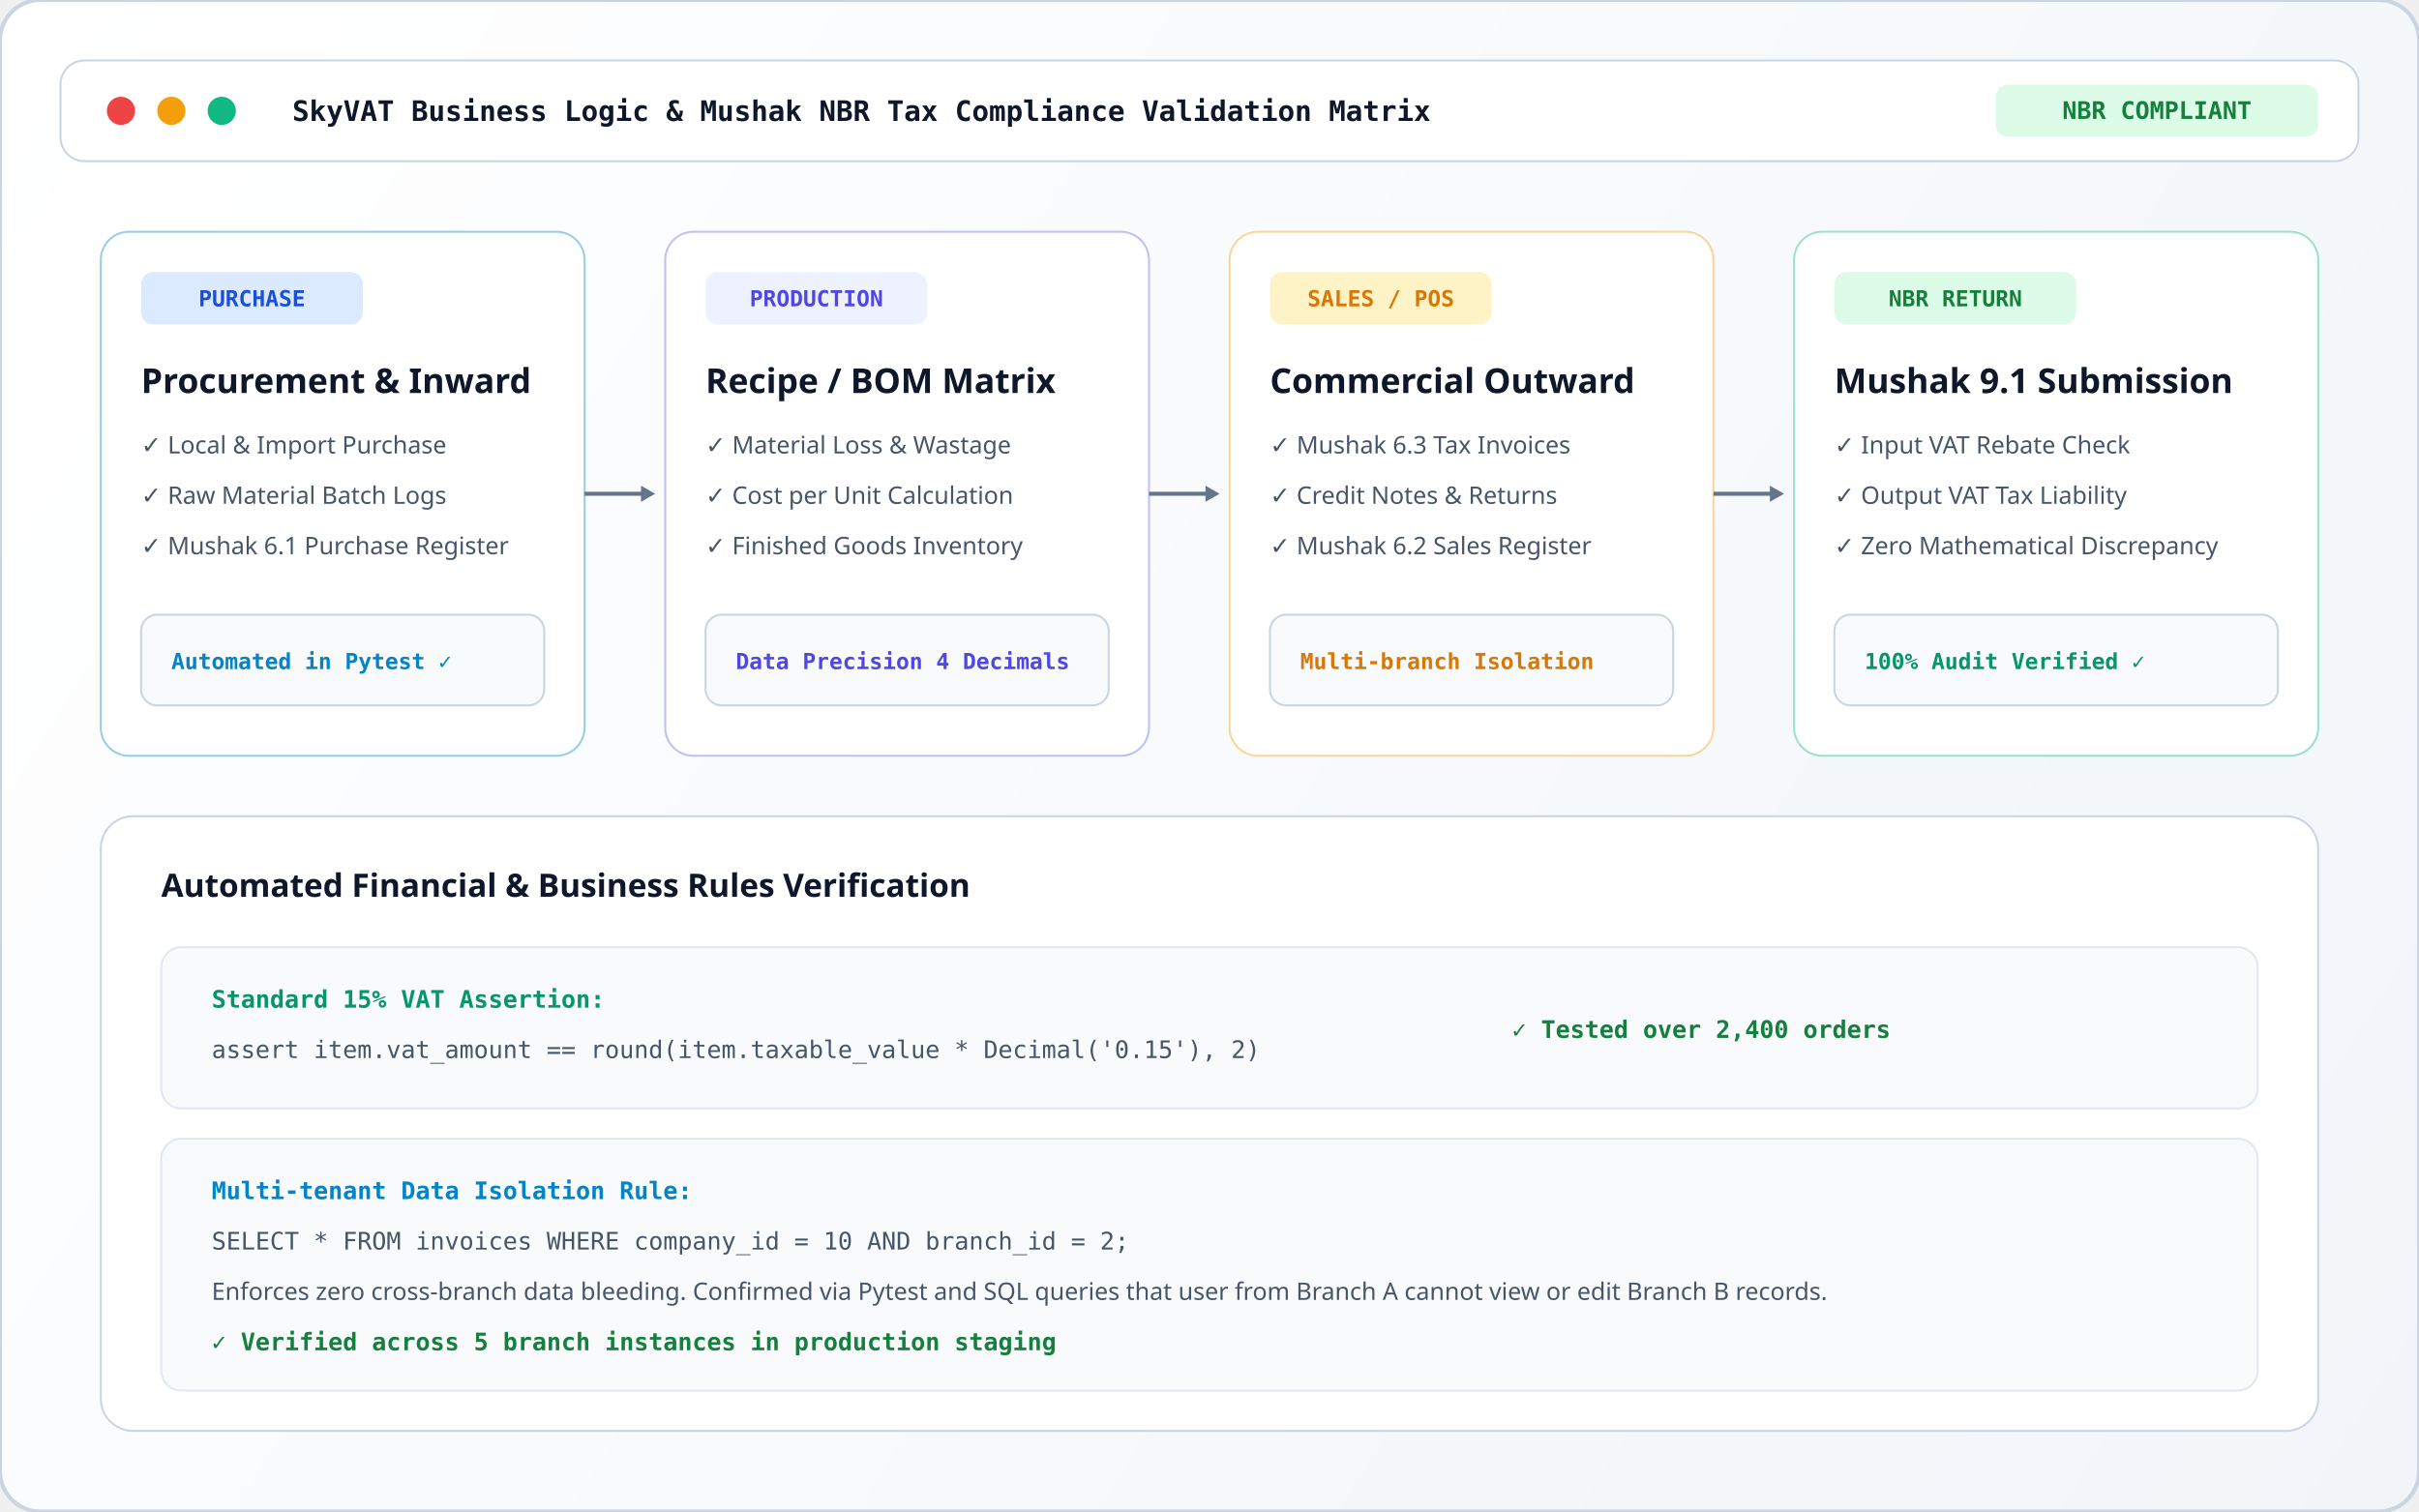
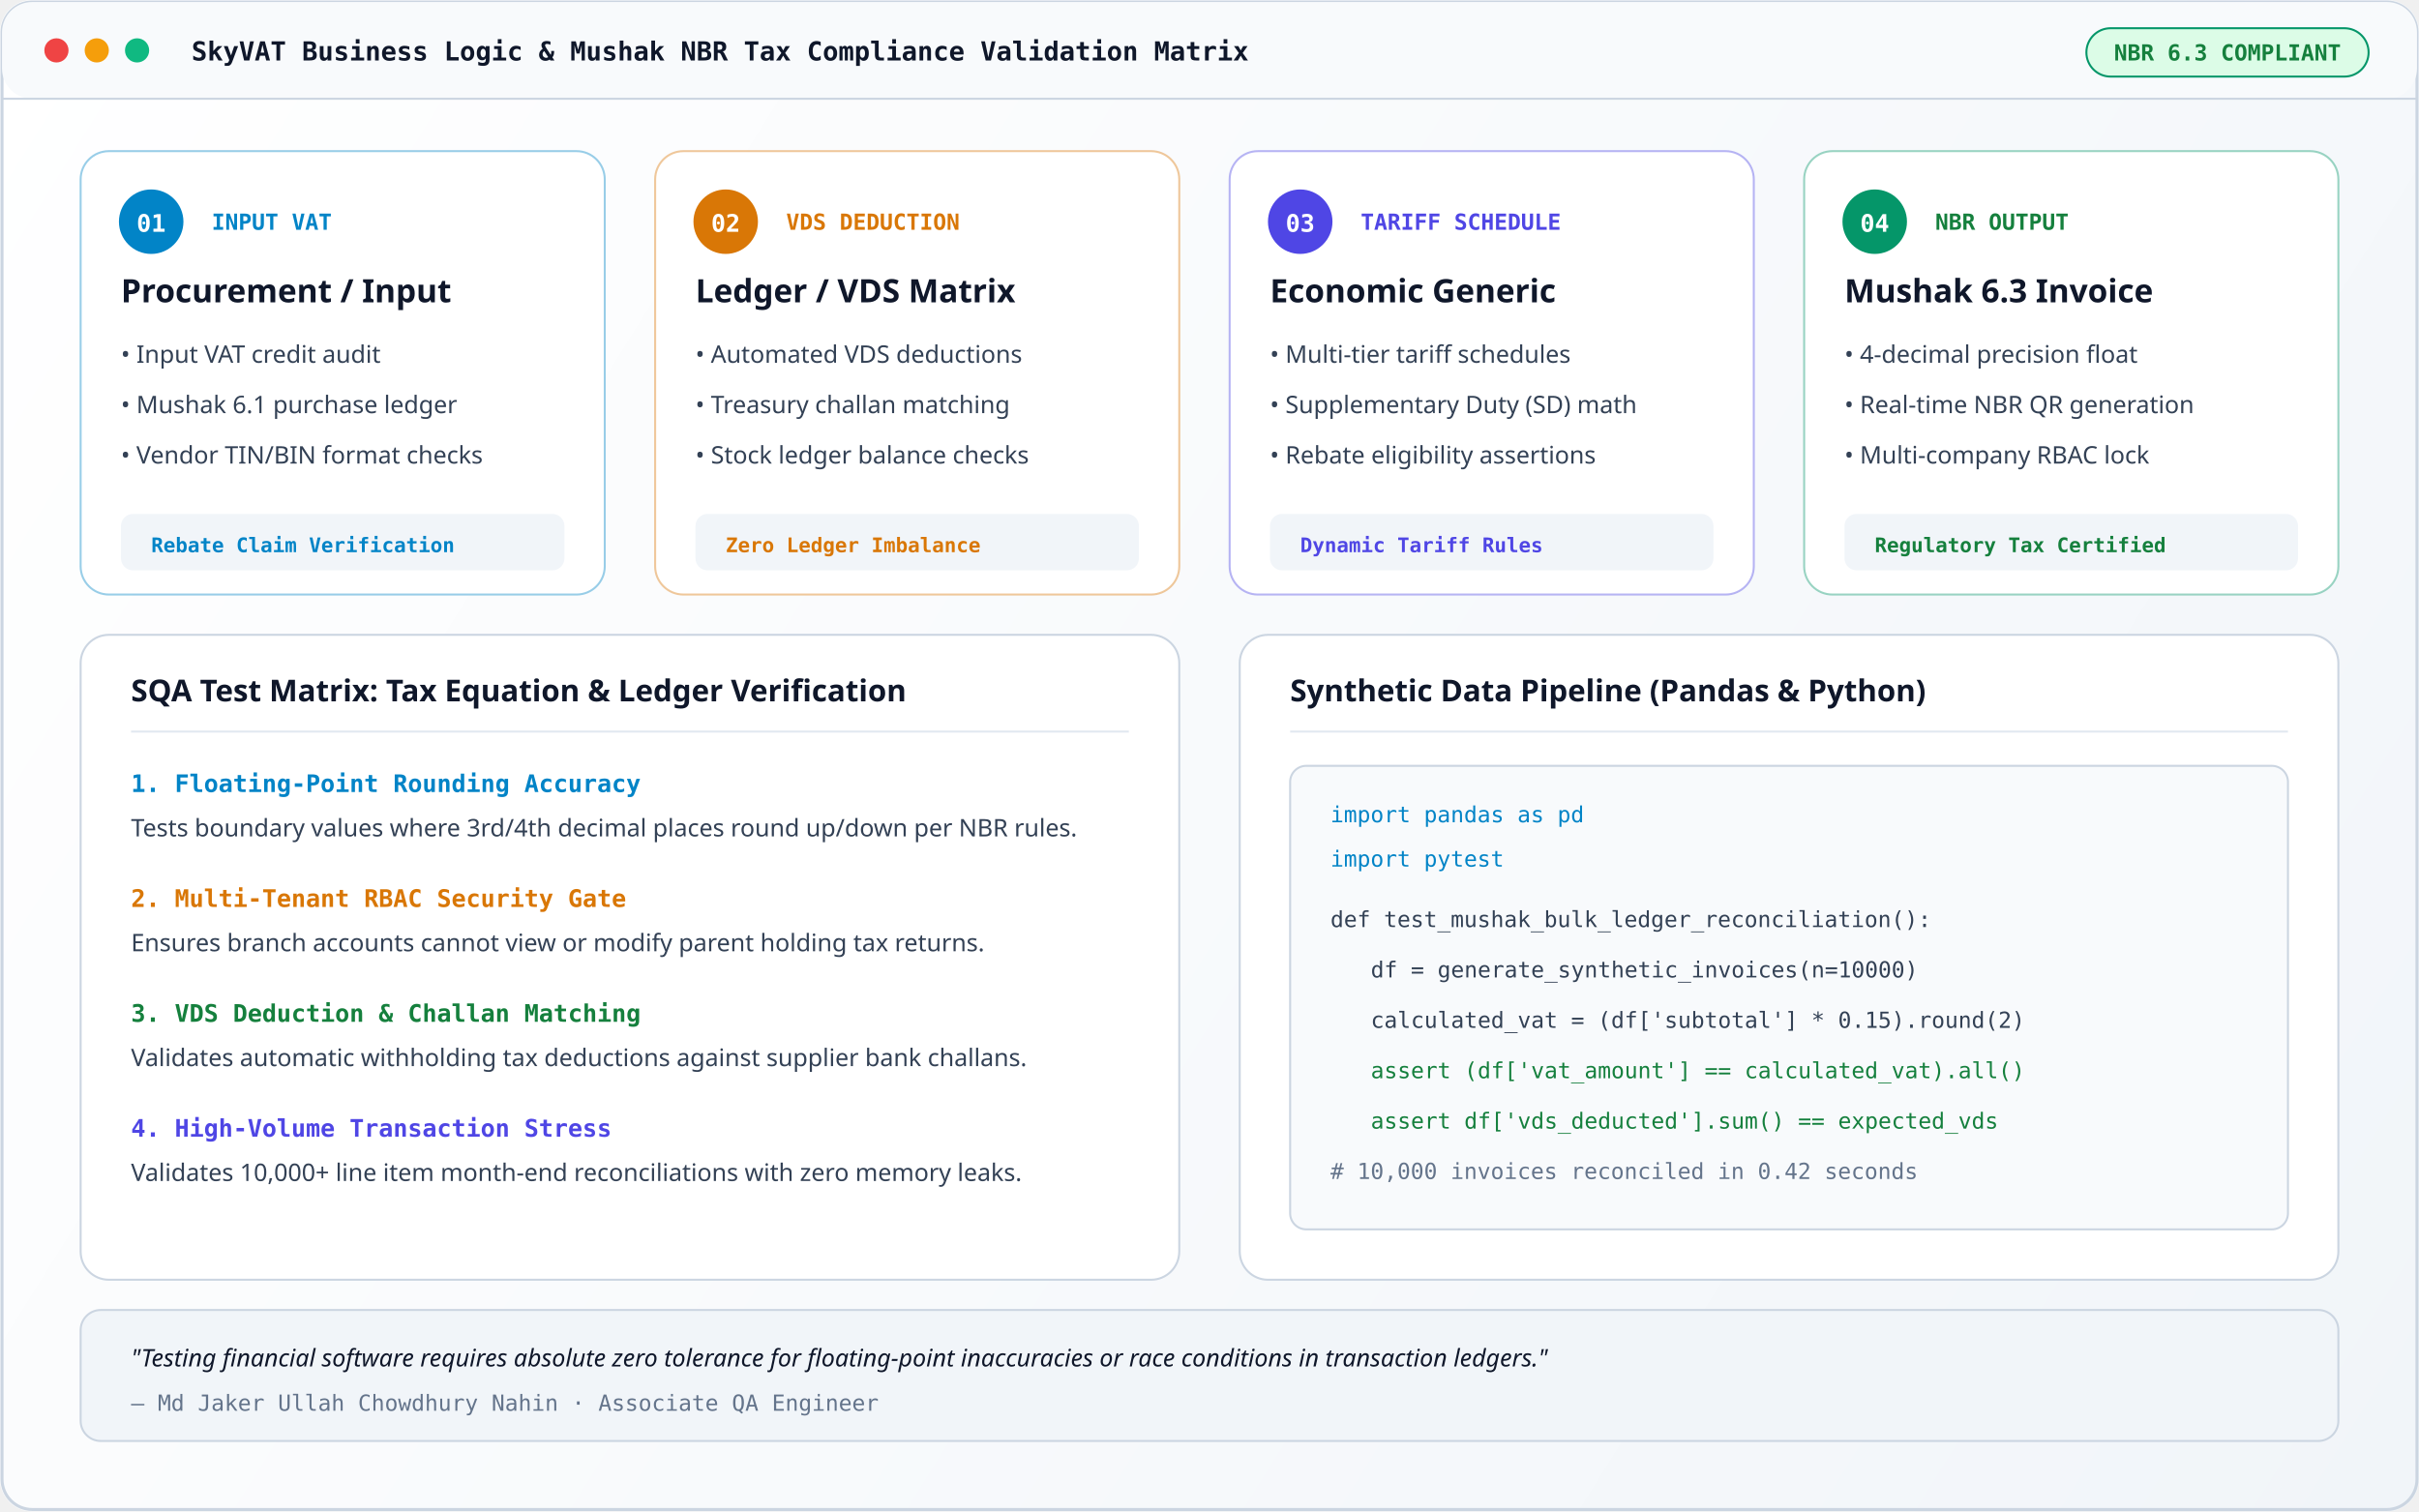
<svg xmlns="http://www.w3.org/2000/svg" width="1200" height="750" viewBox="0 0 1200 750" fill="none">
  <defs>
-     <linearGradient id="bgGrad5L" x1="0" y1="0" x2="1200" y2="750" gradientUnits="userSpaceOnUse">
+     <linearGradient id="bgP5_light" x1="0" y1="0" x2="1200" y2="750" gradientUnits="userSpaceOnUse">
      <stop stop-color="#FFFFFF" />
      <stop offset="1" stop-color="#F1F5F9" />
    </linearGradient>
  </defs>
-   <rect width="1200" height="750" rx="20" fill="url(#bgGrad5L)" stroke="#CBD5E1" stroke-width="2" />
-   <rect x="30" y="30" width="1140" height="50" rx="12" fill="#FFFFFF" stroke="#CBD5E1" />
-   <circle cx="60" cy="55" r="7" fill="#EF4444" />
-   <circle cx="85" cy="55" r="7" fill="#F59E0B" />
-   <circle cx="110" cy="55" r="7" fill="#10B981" />
-   <text x="145" y="60" fill="#0F172A" font-family="'JetBrains Mono', monospace" font-size="14" font-weight="600">SkyVAT Business Logic &amp; Mushak NBR Tax Compliance Validation Matrix</text>
-   <rect x="990" y="42" width="160" height="26" rx="6" fill="#DCFCE7" />
-   <text x="1070" y="59" fill="#15803D" font-family="'JetBrains Mono', monospace" font-size="12" font-weight="700" text-anchor="middle">NBR COMPLIANT</text>
-   <rect x="50" y="115" width="240" height="260" rx="14" fill="#FFFFFF" stroke="#0284C7" stroke-opacity="0.4" />
-   <rect x="70" y="135" width="110" height="26" rx="6" fill="#DBEAFE" />
-   <text x="125" y="152" fill="#1D4ED8" font-family="'JetBrains Mono', monospace" font-size="11" font-weight="700" text-anchor="middle">PURCHASE</text>
-   <text x="70" y="195" fill="#0F172A" font-family="system-ui, sans-serif" font-size="17" font-weight="700">Procurement &amp; Inward</text>
-   <text x="70" y="225" fill="#475569" font-family="system-ui, sans-serif" font-size="12">✓ Local &amp; Import Purchase</text>
-   <text x="70" y="250" fill="#475569" font-family="system-ui, sans-serif" font-size="12">✓ Raw Material Batch Logs</text>
-   <text x="70" y="275" fill="#475569" font-family="system-ui, sans-serif" font-size="12">✓ Mushak 6.1 Purchase Register</text>
-   <rect x="70" y="305" width="200" height="45" rx="8" fill="#F8FAFC" stroke="#CBD5E1" />
-   <text x="85" y="332" fill="#0284C7" font-family="'JetBrains Mono', monospace" font-size="11" font-weight="600">Automated in Pytest ✓</text>
-   <path d="M290 245 L320 245" stroke="#64748B" stroke-width="2" />
-   <polygon points="325,245 318,241 318,249" fill="#64748B" />
-   <rect x="330" y="115" width="240" height="260" rx="14" fill="#FFFFFF" stroke="#6366F1" stroke-opacity="0.4" />
-   <rect x="350" y="135" width="110" height="26" rx="6" fill="#EEF2FF" />
-   <text x="405" y="152" fill="#4F46E5" font-family="'JetBrains Mono', monospace" font-size="11" font-weight="700" text-anchor="middle">PRODUCTION</text>
-   <text x="350" y="195" fill="#0F172A" font-family="system-ui, sans-serif" font-size="17" font-weight="700">Recipe / BOM Matrix</text>
-   <text x="350" y="225" fill="#475569" font-family="system-ui, sans-serif" font-size="12">✓ Material Loss &amp; Wastage</text>
-   <text x="350" y="250" fill="#475569" font-family="system-ui, sans-serif" font-size="12">✓ Cost per Unit Calculation</text>
-   <text x="350" y="275" fill="#475569" font-family="system-ui, sans-serif" font-size="12">✓ Finished Goods Inventory</text>
-   <rect x="350" y="305" width="200" height="45" rx="8" fill="#F8FAFC" stroke="#CBD5E1" />
-   <text x="365" y="332" fill="#4F46E5" font-family="'JetBrains Mono', monospace" font-size="11" font-weight="600">Data Precision 4 Decimals</text>
-   <path d="M570 245 L600 245" stroke="#64748B" stroke-width="2" />
-   <polygon points="605,245 598,241 598,249" fill="#64748B" />
-   <rect x="610" y="115" width="240" height="260" rx="14" fill="#FFFFFF" stroke="#F59E0B" stroke-opacity="0.4" />
-   <rect x="630" y="135" width="110" height="26" rx="6" fill="#FEF3C7" />
-   <text x="685" y="152" fill="#D97706" font-family="'JetBrains Mono', monospace" font-size="11" font-weight="700" text-anchor="middle">SALES / POS</text>
-   <text x="630" y="195" fill="#0F172A" font-family="system-ui, sans-serif" font-size="17" font-weight="700">Commercial Outward</text>
-   <text x="630" y="225" fill="#475569" font-family="system-ui, sans-serif" font-size="12">✓ Mushak 6.3 Tax Invoices</text>
-   <text x="630" y="250" fill="#475569" font-family="system-ui, sans-serif" font-size="12">✓ Credit Notes &amp; Returns</text>
-   <text x="630" y="275" fill="#475569" font-family="system-ui, sans-serif" font-size="12">✓ Mushak 6.2 Sales Register</text>
-   <rect x="630" y="305" width="200" height="45" rx="8" fill="#F8FAFC" stroke="#CBD5E1" />
-   <text x="645" y="332" fill="#D97706" font-family="'JetBrains Mono', monospace" font-size="11" font-weight="600">Multi-branch Isolation</text>
-   <path d="M850 245 L880 245" stroke="#64748B" stroke-width="2" />
-   <polygon points="885,245 878,241 878,249" fill="#64748B" />
-   <rect x="890" y="115" width="260" height="260" rx="14" fill="#FFFFFF" stroke="#10B981" stroke-opacity="0.4" />
-   <rect x="910" y="135" width="120" height="26" rx="6" fill="#DCFCE7" />
-   <text x="970" y="152" fill="#15803D" font-family="'JetBrains Mono', monospace" font-size="11" font-weight="700" text-anchor="middle">NBR RETURN</text>
-   <text x="910" y="195" fill="#0F172A" font-family="system-ui, sans-serif" font-size="17" font-weight="700">Mushak 9.1 Submission</text>
-   <text x="910" y="225" fill="#475569" font-family="system-ui, sans-serif" font-size="12">✓ Input VAT Rebate Check</text>
-   <text x="910" y="250" fill="#475569" font-family="system-ui, sans-serif" font-size="12">✓ Output VAT Tax Liability</text>
-   <text x="910" y="275" fill="#475569" font-family="system-ui, sans-serif" font-size="12">✓ Zero Mathematical Discrepancy</text>
-   <rect x="910" y="305" width="220" height="45" rx="8" fill="#F8FAFC" stroke="#CBD5E1" />
-   <text x="925" y="332" fill="#059669" font-family="'JetBrains Mono', monospace" font-size="11" font-weight="600">100% Audit Verified ✓</text>
-   <rect x="50" y="405" width="1100" height="305" rx="16" fill="#FFFFFF" stroke="#CBD5E1" />
-   <text x="80" y="445" fill="#0F172A" font-family="system-ui, sans-serif" font-size="16" font-weight="700">Automated Financial &amp; Business Rules Verification</text>
-   <rect x="80" y="470" width="1040" height="80" rx="10" fill="#F8FAFC" stroke="#E2E8F0" />
-   <text x="105" y="500" fill="#059669" font-family="'JetBrains Mono', monospace" font-size="12" font-weight="700">Standard 15% VAT Assertion:</text>
-   <text x="105" y="525" fill="#475569" font-family="'JetBrains Mono', monospace" font-size="12">assert item.vat_amount == round(item.taxable_value * Decimal('0.15'), 2)</text>
-   <text x="750" y="515" fill="#15803D" font-family="'JetBrains Mono', monospace" font-size="12" font-weight="700">✓ Tested over 2,400 orders</text>
-   <rect x="80" y="565" width="1040" height="125" rx="10" fill="#F8FAFC" stroke="#E2E8F0" />
-   <text x="105" y="595" fill="#0284C7" font-family="'JetBrains Mono', monospace" font-size="12" font-weight="700">Multi-tenant Data Isolation Rule:</text>
-   <text x="105" y="620" fill="#475569" font-family="'JetBrains Mono', monospace" font-size="12">SELECT * FROM invoices WHERE company_id = 10 AND branch_id = 2;</text>
-   <text x="105" y="645" fill="#475569" font-family="system-ui, sans-serif" font-size="12">Enforces zero cross-branch data bleeding. Confirmed via Pytest and SQL queries that user from Branch A cannot view or edit Branch B records.</text>
-   <text x="105" y="670" fill="#15803D" font-family="'JetBrains Mono', monospace" font-size="12" font-weight="700">✓ Verified across 5 branch instances in production staging</text>
+   <rect width="1200" height="750" rx="16" fill="url(#bgP5_light)" />
+   <rect x="1" y="1" width="1198" height="748" rx="15" stroke="#CBD5E1" stroke-width="1.5" />
+   <rect x="1" y="1" width="1198" height="48" rx="15" fill="#F8FAFC" />
+   <line x1="1" y1="49" x2="1199" y2="49" stroke="#CBD5E1" stroke-width="1" />
+   <circle cx="28" cy="25" r="6" fill="#EF4444" />
+   <circle cx="48" cy="25" r="6" fill="#F59E0B" />
+   <circle cx="68" cy="25" r="6" fill="#10B981" />
+   <text x="95" y="30" fill="#0F172A" font-family="'JetBrains Mono', monospace" font-size="13" font-weight="600">SkyVAT Business Logic &amp; Mushak NBR Tax Compliance Validation Matrix</text>
+   <rect x="1035" y="14" width="140" height="24" rx="12" fill="#DCFCE7" stroke="#059669" stroke-width="1" />
+   <text x="1105" y="30" fill="#15803D" font-family="'JetBrains Mono', monospace" font-size="11" font-weight="700" text-anchor="middle">NBR 6.3 COMPLIANT</text>
+   <rect x="40" y="75" width="260" height="220" rx="14" fill="#FFFFFF" stroke="#0284C7" stroke-opacity="0.4" />
+   <circle cx="75" cy="110" r="16" fill="#0284C7" />
+   <text x="75" y="115" fill="#FFFFFF" font-family="'JetBrains Mono', monospace" font-size="12" font-weight="700" text-anchor="middle">01</text>
+   <text x="105" y="114" fill="#0284C7" font-family="'JetBrains Mono', monospace" font-size="11" font-weight="700">INPUT VAT</text>
+   <text x="60" y="150" fill="#0F172A" font-family="system-ui, sans-serif" font-size="16" font-weight="700">Procurement / Input</text>
+   <text x="60" y="180" fill="#334155" font-family="system-ui, sans-serif" font-size="12">• Input VAT credit audit</text>
+   <text x="60" y="205" fill="#334155" font-family="system-ui, sans-serif" font-size="12">• Mushak 6.1 purchase ledger</text>
+   <text x="60" y="230" fill="#334155" font-family="system-ui, sans-serif" font-size="12">• Vendor TIN/BIN format checks</text>
+   <rect x="60" y="255" width="220" height="28" rx="6" fill="#F1F5F9" />
+   <text x="75" y="274" fill="#0284C7" font-family="'JetBrains Mono', monospace" font-size="10" font-weight="600">Rebate Claim Verification</text>
+   <rect x="325" y="75" width="260" height="220" rx="14" fill="#FFFFFF" stroke="#D97706" stroke-opacity="0.4" />
+   <circle cx="360" cy="110" r="16" fill="#D97706" />
+   <text x="360" y="115" fill="#FFFFFF" font-family="'JetBrains Mono', monospace" font-size="12" font-weight="700" text-anchor="middle">02</text>
+   <text x="390" y="114" fill="#D97706" font-family="'JetBrains Mono', monospace" font-size="11" font-weight="700">VDS DEDUCTION</text>
+   <text x="345" y="150" fill="#0F172A" font-family="system-ui, sans-serif" font-size="16" font-weight="700">Ledger / VDS Matrix</text>
+   <text x="345" y="180" fill="#334155" font-family="system-ui, sans-serif" font-size="12">• Automated VDS deductions</text>
+   <text x="345" y="205" fill="#334155" font-family="system-ui, sans-serif" font-size="12">• Treasury challan matching</text>
+   <text x="345" y="230" fill="#334155" font-family="system-ui, sans-serif" font-size="12">• Stock ledger balance checks</text>
+   <rect x="345" y="255" width="220" height="28" rx="6" fill="#F1F5F9" />
+   <text x="360" y="274" fill="#D97706" font-family="'JetBrains Mono', monospace" font-size="10" font-weight="600">Zero Ledger Imbalance</text>
+   <rect x="610" y="75" width="260" height="220" rx="14" fill="#FFFFFF" stroke="#4F46E5" stroke-opacity="0.4" />
+   <circle cx="645" cy="110" r="16" fill="#4F46E5" />
+   <text x="645" y="115" fill="#FFFFFF" font-family="'JetBrains Mono', monospace" font-size="12" font-weight="700" text-anchor="middle">03</text>
+   <text x="675" y="114" fill="#4F46E5" font-family="'JetBrains Mono', monospace" font-size="11" font-weight="700">TARIFF SCHEDULE</text>
+   <text x="630" y="150" fill="#0F172A" font-family="system-ui, sans-serif" font-size="16" font-weight="700">Economic Generic</text>
+   <text x="630" y="180" fill="#334155" font-family="system-ui, sans-serif" font-size="12">• Multi-tier tariff schedules</text>
+   <text x="630" y="205" fill="#334155" font-family="system-ui, sans-serif" font-size="12">• Supplementary Duty (SD) math</text>
+   <text x="630" y="230" fill="#334155" font-family="system-ui, sans-serif" font-size="12">• Rebate eligibility assertions</text>
+   <rect x="630" y="255" width="220" height="28" rx="6" fill="#F1F5F9" />
+   <text x="645" y="274" fill="#4F46E5" font-family="'JetBrains Mono', monospace" font-size="10" font-weight="600">Dynamic Tariff Rules</text>
+   <rect x="895" y="75" width="265" height="220" rx="14" fill="#FFFFFF" stroke="#059669" stroke-opacity="0.4" />
+   <circle cx="930" cy="110" r="16" fill="#059669" />
+   <text x="930" y="115" fill="#FFFFFF" font-family="'JetBrains Mono', monospace" font-size="12" font-weight="700" text-anchor="middle">04</text>
+   <text x="960" y="114" fill="#15803D" font-family="'JetBrains Mono', monospace" font-size="11" font-weight="700">NBR OUTPUT</text>
+   <text x="915" y="150" fill="#0F172A" font-family="system-ui, sans-serif" font-size="16" font-weight="700">Mushak 6.3 Invoice</text>
+   <text x="915" y="180" fill="#334155" font-family="system-ui, sans-serif" font-size="12">• 4-decimal precision float</text>
+   <text x="915" y="205" fill="#334155" font-family="system-ui, sans-serif" font-size="12">• Real-time NBR QR generation</text>
+   <text x="915" y="230" fill="#334155" font-family="system-ui, sans-serif" font-size="12">• Multi-company RBAC lock</text>
+   <rect x="915" y="255" width="225" height="28" rx="6" fill="#F1F5F9" />
+   <text x="930" y="274" fill="#15803D" font-family="'JetBrains Mono', monospace" font-size="10" font-weight="600">Regulatory Tax Certified</text>
+   <rect x="40" y="315" width="545" height="320" rx="14" fill="#FFFFFF" stroke="#CBD5E1" />
+   <text x="65" y="348" fill="#0F172A" font-family="system-ui, sans-serif" font-size="15" font-weight="700">SQA Test Matrix: Tax Equation &amp; Ledger Verification</text>
+   <line x1="65" y1="363" x2="560" y2="363" stroke="#E2E8F0" />
+   <text x="65" y="393" fill="#0284C7" font-family="'JetBrains Mono', monospace" font-size="12" font-weight="700">1. Floating-Point Rounding Accuracy</text>
+   <text x="65" y="415" fill="#334155" font-family="system-ui, sans-serif" font-size="12">Tests boundary values where 3rd/4th decimal places round up/down per NBR rules.</text>
+   <text x="65" y="450" fill="#D97706" font-family="'JetBrains Mono', monospace" font-size="12" font-weight="700">2. Multi-Tenant RBAC Security Gate</text>
+   <text x="65" y="472" fill="#334155" font-family="system-ui, sans-serif" font-size="12">Ensures branch accounts cannot view or modify parent holding tax returns.</text>
+   <text x="65" y="507" fill="#15803D" font-family="'JetBrains Mono', monospace" font-size="12" font-weight="700">3. VDS Deduction &amp; Challan Matching</text>
+   <text x="65" y="529" fill="#334155" font-family="system-ui, sans-serif" font-size="12">Validates automatic withholding tax deductions against supplier bank challans.</text>
+   <text x="65" y="564" fill="#4F46E5" font-family="'JetBrains Mono', monospace" font-size="12" font-weight="700">4. High-Volume Transaction Stress</text>
+   <text x="65" y="586" fill="#334155" font-family="system-ui, sans-serif" font-size="12">Validates 10,000+ line item month-end reconciliations with zero memory leaks.</text>
+   <rect x="615" y="315" width="545" height="320" rx="14" fill="#FFFFFF" stroke="#CBD5E1" />
+   <text x="640" y="348" fill="#0F172A" font-family="system-ui, sans-serif" font-size="15" font-weight="700">Synthetic Data Pipeline (Pandas &amp; Python)</text>
+   <line x1="640" y1="363" x2="1135" y2="363" stroke="#E2E8F0" />
+   <rect x="640" y="380" width="495" height="230" rx="8" fill="#F8FAFC" stroke="#CBD5E1" />
+   <text x="660" y="408" fill="#0284C7" font-family="'JetBrains Mono', monospace" font-size="11">import pandas as pd</text>
+   <text x="660" y="430" fill="#0284C7" font-family="'JetBrains Mono', monospace" font-size="11">import pytest</text>
+   <text x="660" y="460" fill="#334155" font-family="'JetBrains Mono', monospace" font-size="11">def test_mushak_bulk_ledger_reconciliation():</text>
+   <text x="680" y="485" fill="#334155" font-family="'JetBrains Mono', monospace" font-size="11">  df = generate_synthetic_invoices(n=10000)</text>
+   <text x="680" y="510" fill="#334155" font-family="'JetBrains Mono', monospace" font-size="11">  calculated_vat = (df['subtotal'] * 0.15).round(2)</text>
+   <text x="680" y="535" fill="#15803D" font-family="'JetBrains Mono', monospace" font-size="11">  assert (df['vat_amount'] == calculated_vat).all()</text>
+   <text x="680" y="560" fill="#15803D" font-family="'JetBrains Mono', monospace" font-size="11">  assert df['vds_deducted'].sum() == expected_vds</text>
+   <text x="660" y="585" fill="#64748B" font-family="'JetBrains Mono', monospace" font-size="11">  # 10,000 invoices reconciled in 0.42 seconds</text>
+   <rect x="40" y="650" width="1120" height="65" rx="10" fill="#F1F5F9" stroke="#CBD5E1" />
+   <text x="65" y="678" fill="#0F172A" font-family="system-ui, sans-serif" font-size="12" font-style="italic">"Testing financial software requires absolute zero tolerance for floating-point inaccuracies or race conditions in transaction ledgers."</text>
+   <text x="65" y="700" fill="#64748B" font-family="'JetBrains Mono', monospace" font-size="11">— Md Jaker Ullah Chowdhury Nahin · Associate QA Engineer</text>
</svg>
